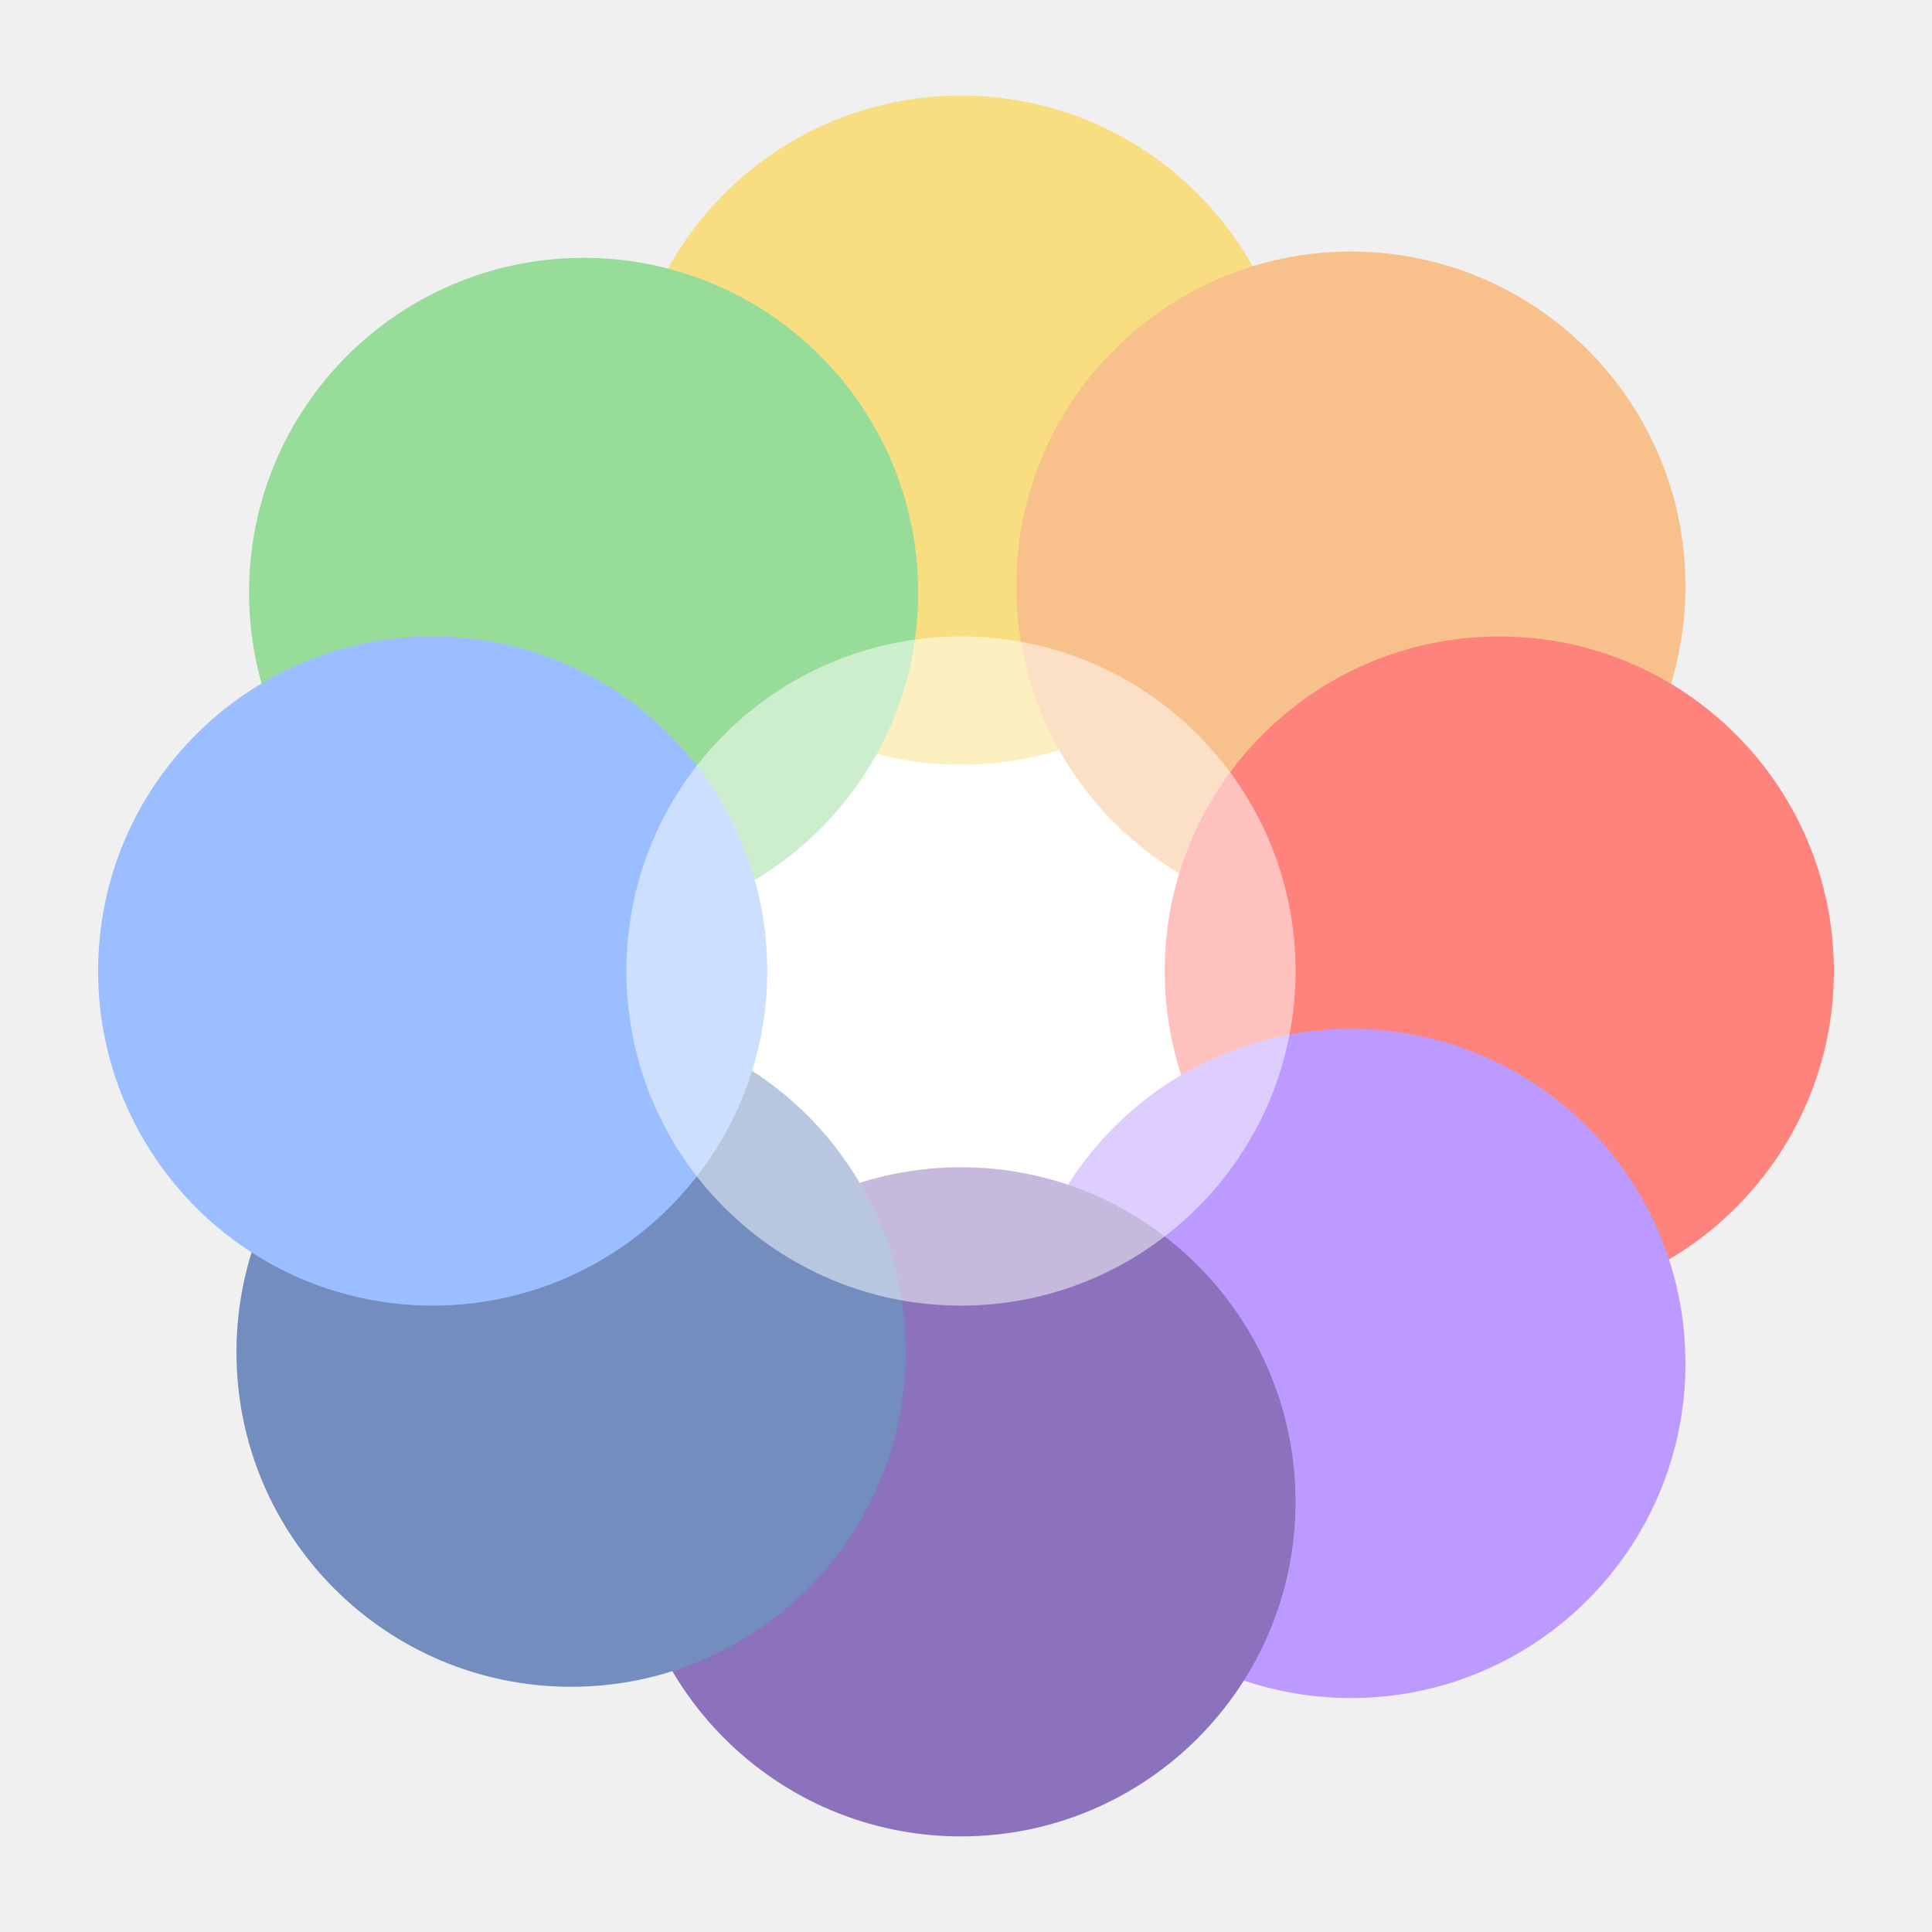
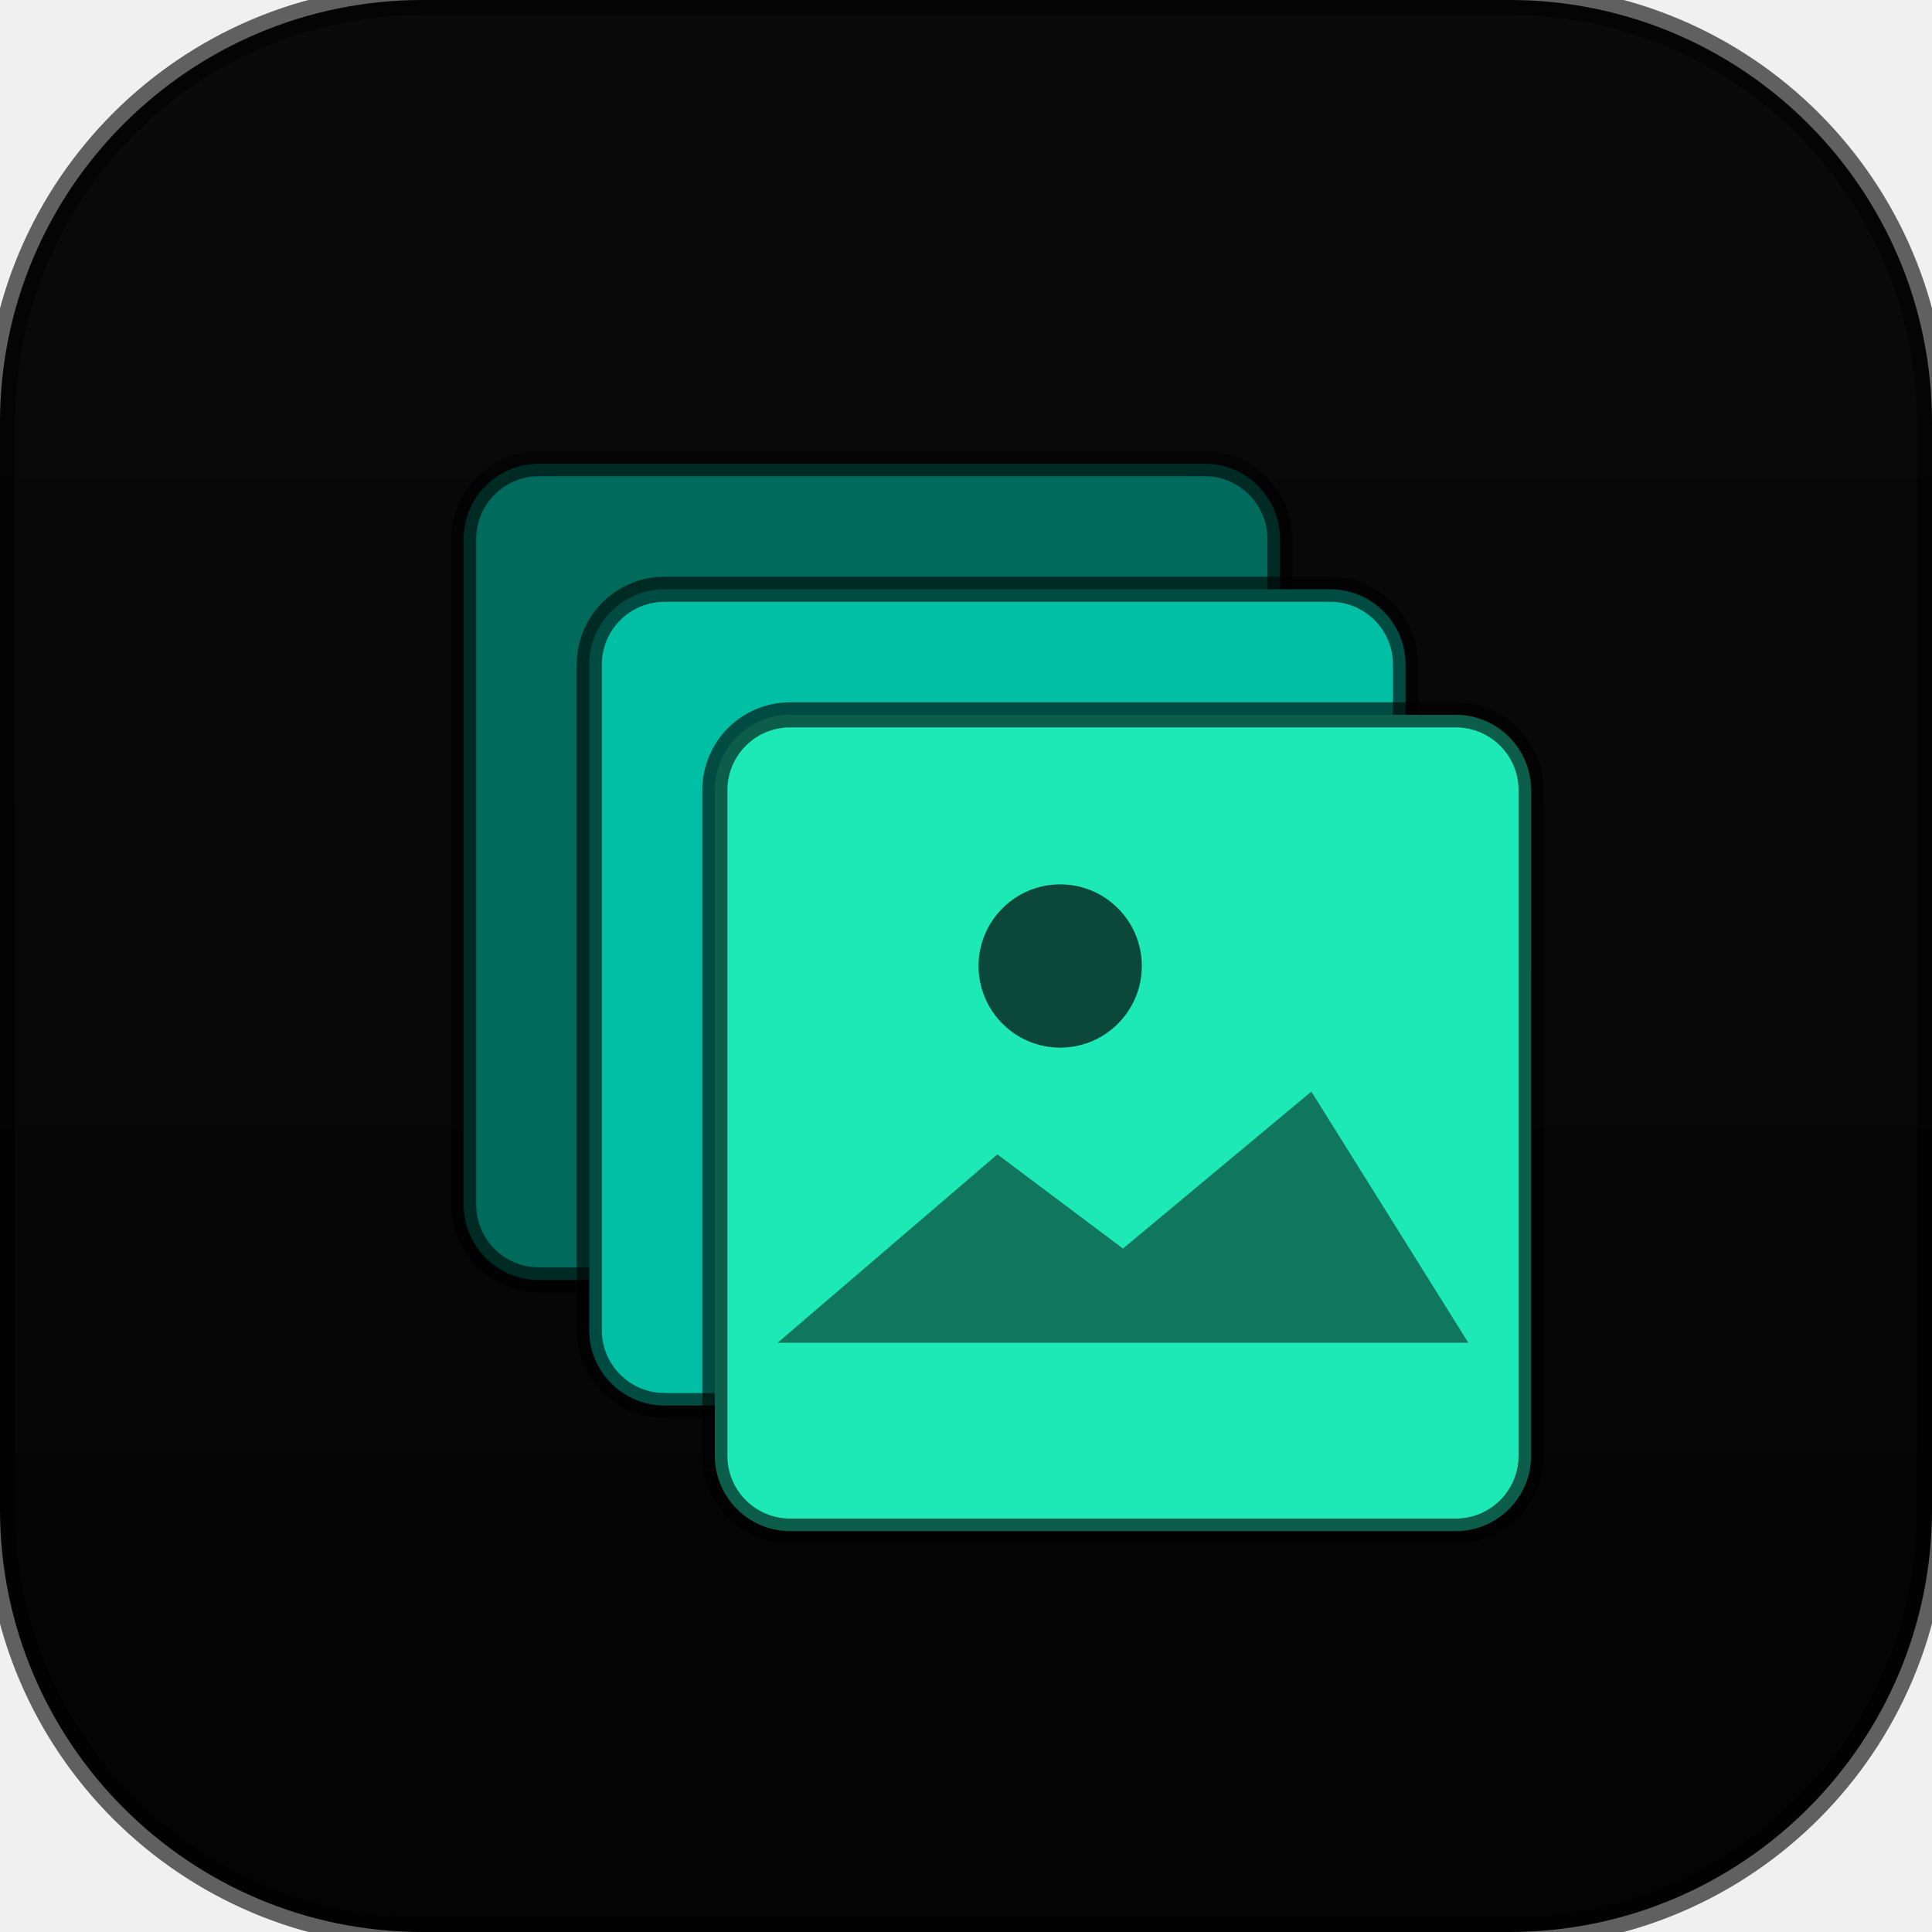
- <svg xmlns="http://www.w3.org/2000/svg" version="1.1" viewBox="0 0 192 192" xml:space="preserve">
-   <circle cx="95.5" cy="96.5" r="33.25" fill="#fff" stroke-linecap="round" stroke-linejoin="round" stroke-width="20" />
-   <circle cx="95.5" cy="42.75" r="33.25" fill="#f9de81" stroke-linecap="round" stroke-linejoin="round" stroke-width="20" />
-   <circle cx="134.25" cy="58.25" r="33.25" fill="#f8c18c" stroke-linecap="round" stroke-linejoin="round" stroke-width="20" />
-   <circle cx="149" cy="96.5" r="33.25" fill="#ff837d" stroke-linecap="round" stroke-linejoin="round" stroke-width="20" />
-   <circle cx="134.25" cy="135.5" r="33.25" fill="#bd9aff" stroke-linecap="round" stroke-linejoin="round" stroke-width="20" />
-   <circle cx="95.5" cy="149.25" r="33.25" fill="#8c72bd" stroke-linecap="round" stroke-linejoin="round" stroke-width="20" />
-   <circle cx="56.75" cy="134.38" r="33.25" fill="#728dbe" stroke-linecap="round" stroke-linejoin="round" stroke-width="20" />
-   <circle cx="58" cy="58.875" r="33.25" fill="#98dc9a" stroke-linecap="round" stroke-linejoin="round" stroke-width="20" />
-   <circle cx="43" cy="96.5" r="33.25" fill="#9abeff" stroke-linecap="round" stroke-linejoin="round" stroke-width="20" />
-   <circle cx="95.5" cy="96.5" r="33.25" fill="#fff" fill-opacity=".5" stroke-linecap="round" stroke-linejoin="round" stroke-width="20" />
+ <svg xmlns="http://www.w3.org/2000/svg" viewBox="0 0 64 64">
+   <defs>
+     <linearGradient id="bg" x1="0" y1="0" x2="0" y2="1">
+       <stop offset="0" stop-color="#0a0a0b" />
+       <stop offset="1" stop-color="#040404" />
+     </linearGradient>
+   </defs>
+   <rect width="64" height="64" rx="14" fill="url(#bg)" />
+   <rect width="64" height="64" rx="14" fill="none" stroke="rgba(0,0,0,0.6)" stroke-width="1" />
+   <g transform="translate(7.04 7.04) scale(2.08)">
+     <rect x="4" y="4" width="13" height="13" rx="1.2" fill="#006b5d" stroke="rgba(0,0,0,0.6)" stroke-width="0.4" />
+     <rect x="6" y="6" width="13" height="13" rx="1.2" fill="#00bfa5" stroke="rgba(0,0,0,0.6)" stroke-width="0.4" />
+     <rect x="8" y="8" width="13" height="13" rx="1.2" fill="#1de9b6" stroke="rgba(0,0,0,0.6)" stroke-width="0.4" />
+     <circle cx="13.5" cy="12" r="1.3" fill="#040404" opacity="0.7" />
+     <path d="M9 18l3.5-3 2 1.5L17.5 14 20 18 z" fill="#040404" opacity="0.5" />
+   </g>
</svg>
